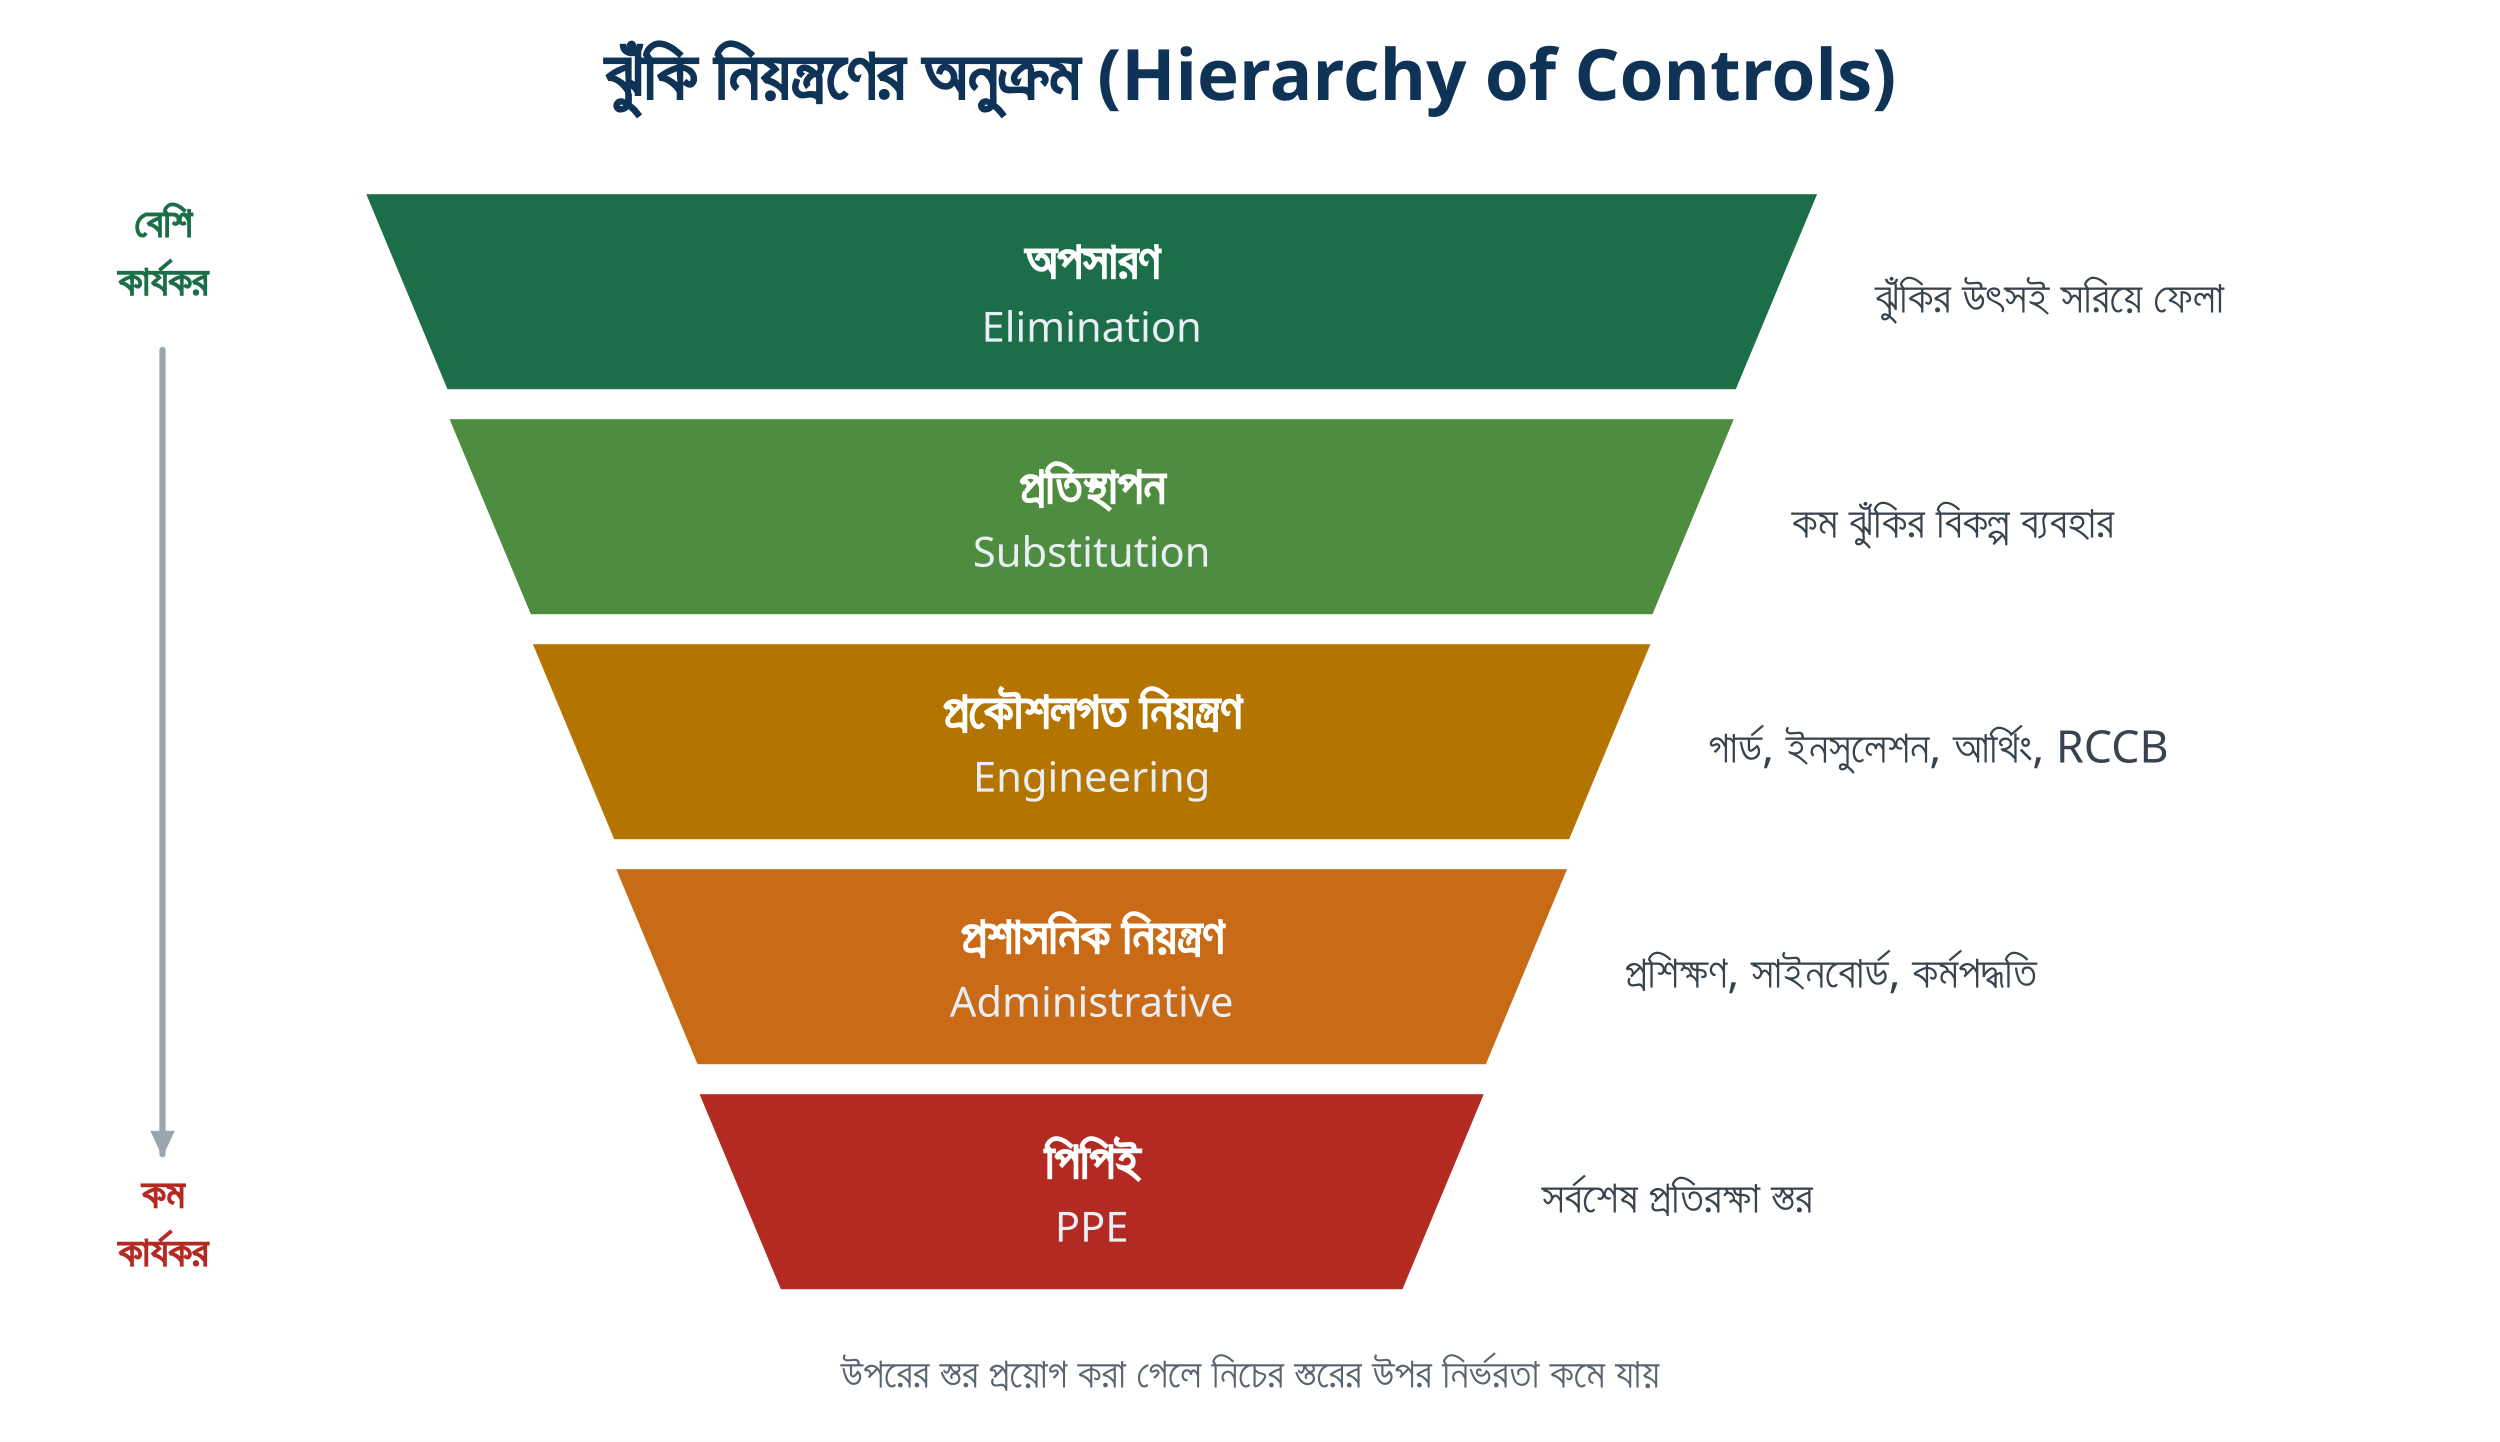
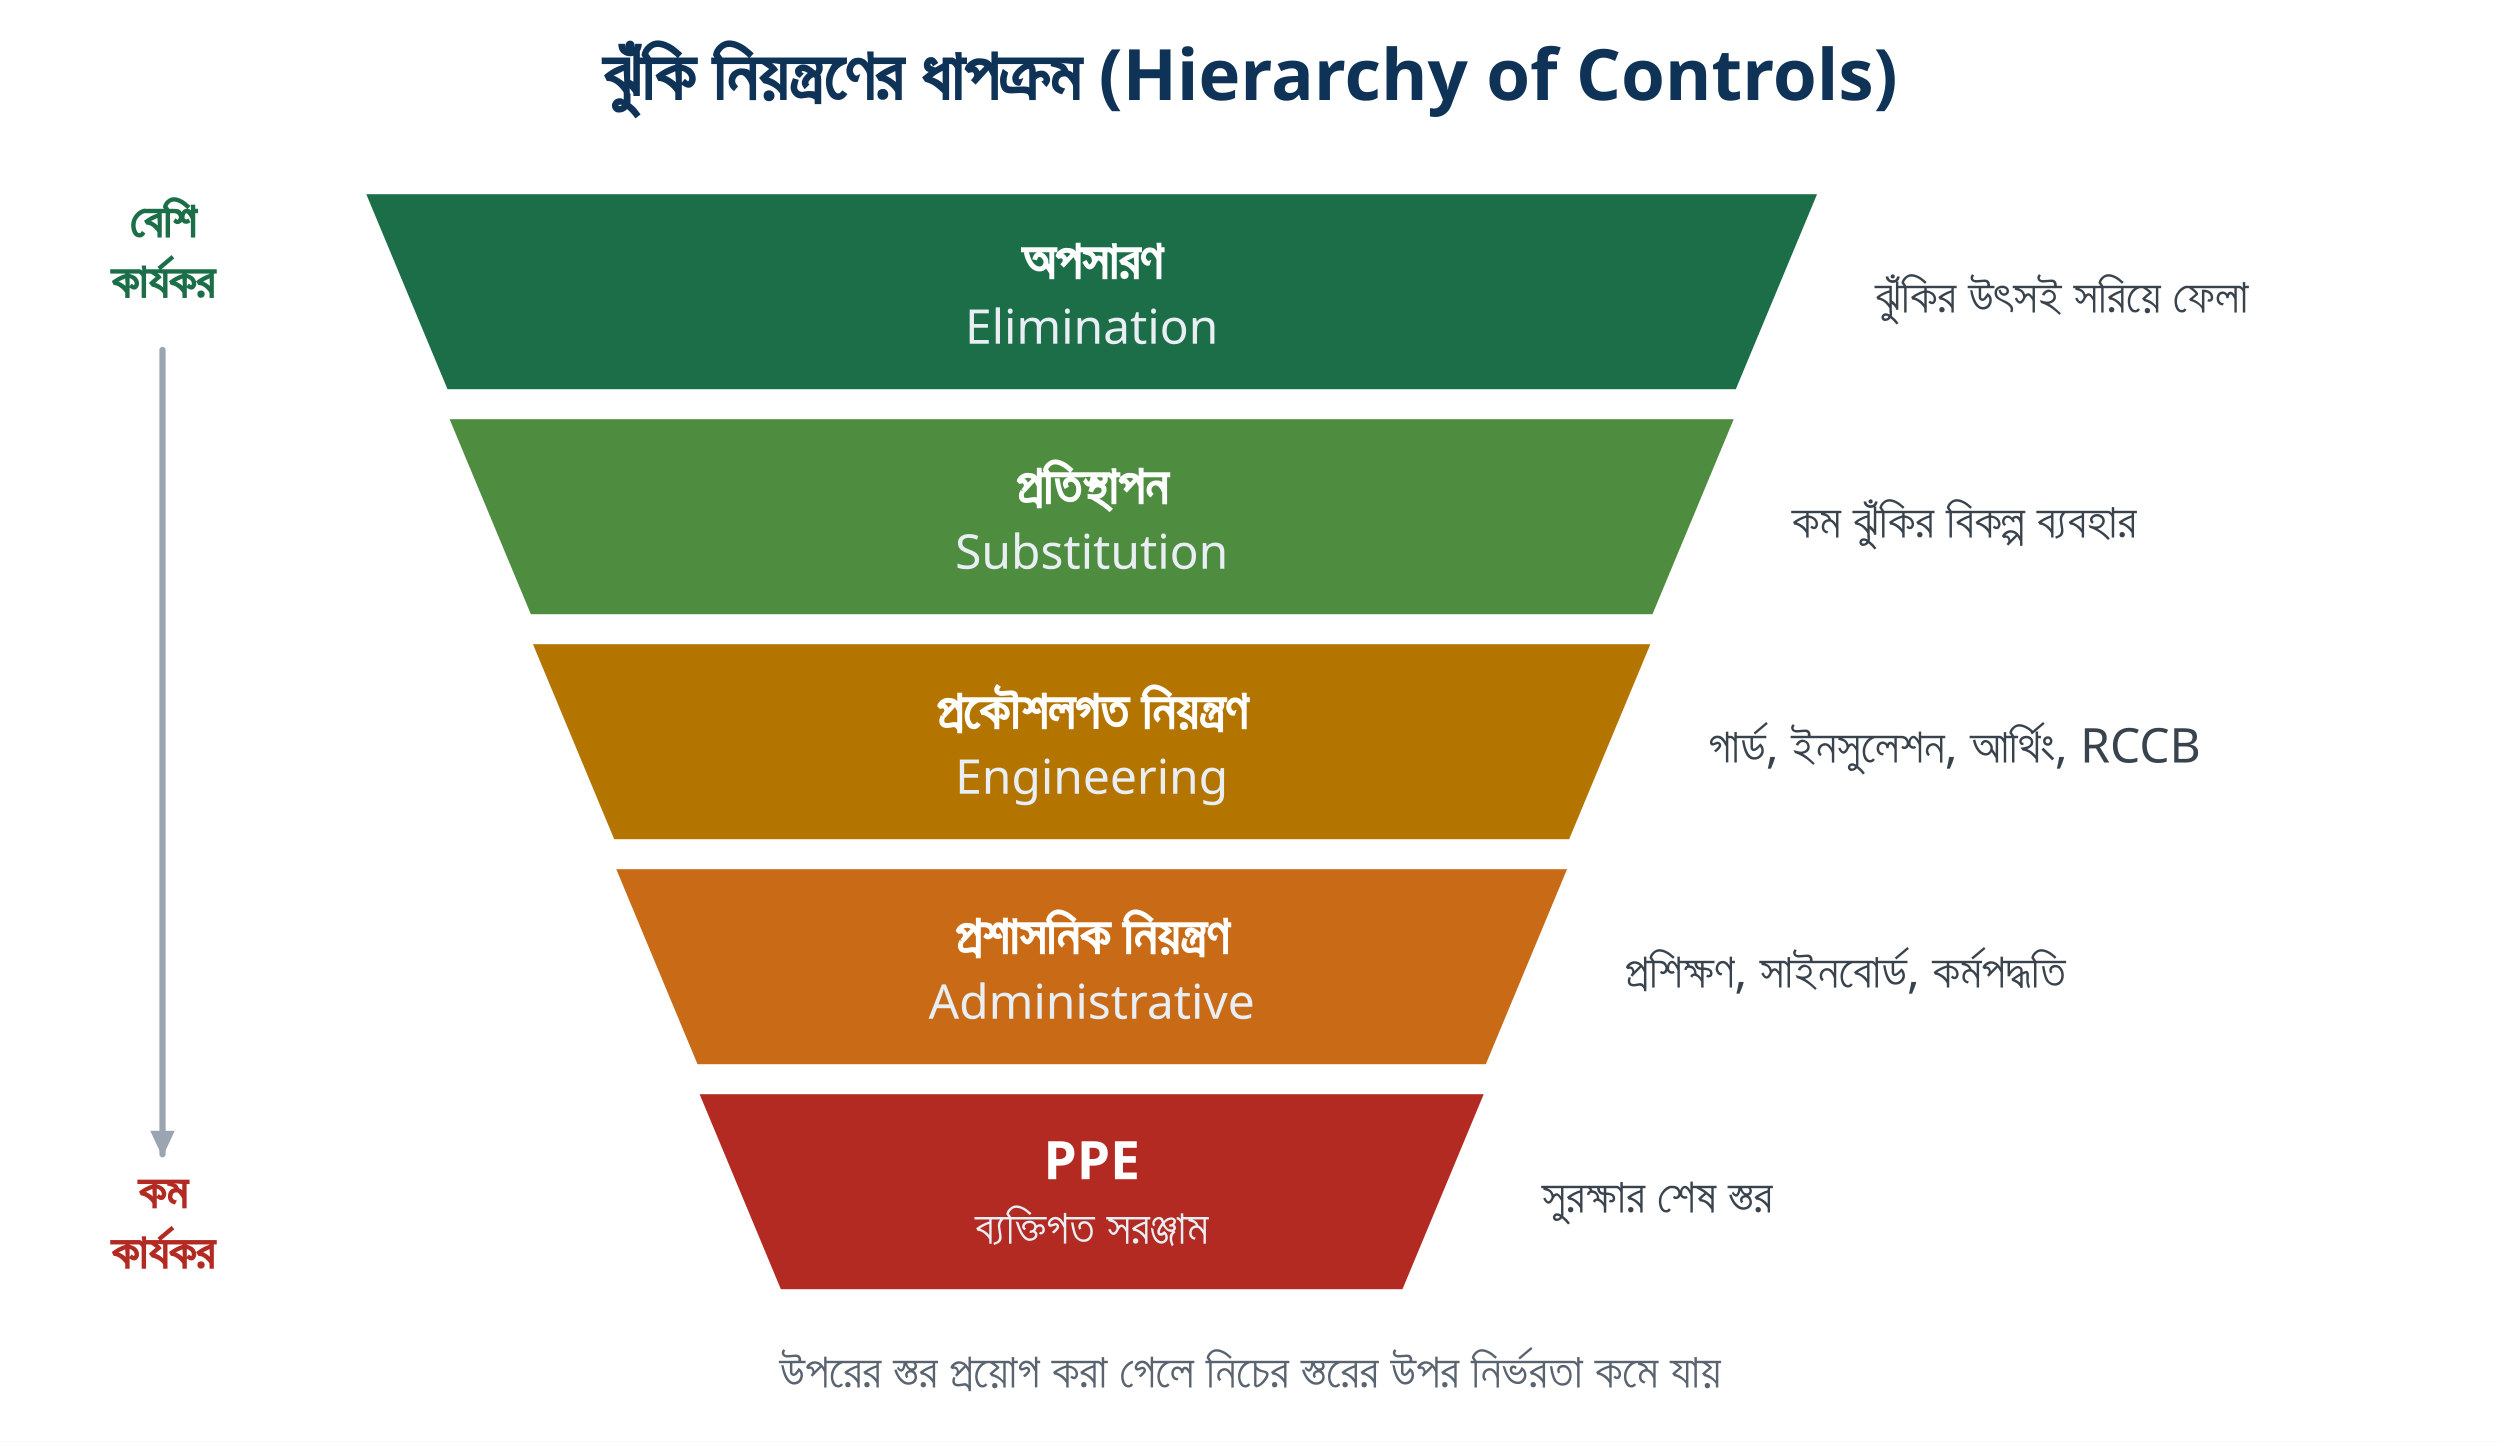
<svg xmlns="http://www.w3.org/2000/svg" width="1200" height="692" viewBox="0 0 1200 692">
  <defs>
    <marker id="arg2" viewBox="0 0 10 10" refX="8.5" refY="5" markerUnits="userSpaceOnUse" markerWidth="14" markerHeight="14" orient="auto-start-reverse">
      <path d="M 0.5 0.8 L 9.5 5 L 0.5 9.2 z" fill="#9AA5B1" />
    </marker>
  </defs>
  <rect width="1200" height="692" fill="#FFFFFF" />
-   <text x="600.0" y="48.0" font-family="Kalpurush" font-size="34" font-weight="700" fill="#0F3357" text-anchor="middle">ঝুঁকি নিয়ন্ত্রণের অনুক্রম (Hierarchy of Controls)</text>
+   <text x="600.0" y="48.0" font-family="Kalpurush" font-size="34" font-weight="700" fill="#0F3357" text-anchor="middle">ঝুঁকি নিয়ন্ত্রণের ধাপক্রম (Hierarchy of Controls)</text>
  <polygon points="174.0,92.0 874.0,92.0 834.0,188.0 214.0,188.0" fill="#1B6E47" stroke="#FFFFFF" stroke-width="2.4" stroke-linejoin="round" />
-   <text x="524.0" y="134.0" font-family="Kalpurush" font-size="24.5" font-weight="700" fill="#FFFFFF" text-anchor="middle">অপসারণ</text>
-   <text x="524.0" y="164.0" font-family="Kalpurush" font-size="20" font-weight="400" fill="#E8EEF3" text-anchor="middle">Elimination</text>
-   <text x="900.0" y="150.0" font-family="Kalpurush" font-size="21.5" font-weight="400" fill="#39434D" text-anchor="start">ঝুঁকির উৎসই সরিয়ে ফেলা</text>
+   <text x="524.0" y="134.0" font-family="Kalpurush" font-size="25.5" font-weight="700" fill="#FFFFFF" text-anchor="middle">অপসারণ</text>
+   <text x="524.0" y="165.0" font-family="Kalpurush" font-size="23" font-weight="400" fill="#E8EEF3" text-anchor="middle">Elimination</text>
+   <text x="900.0" y="150.0" font-family="Kalpurush" font-size="23" font-weight="400" fill="#39434D" text-anchor="start">ঝুঁকির উৎসই সরিয়ে ফেলা</text>
  <polygon points="214.0,200.0 834.0,200.0 794.0,296.0 254.0,296.0" fill="#4E8C3F" stroke="#FFFFFF" stroke-width="2.4" stroke-linejoin="round" />
-   <text x="524.0" y="242.0" font-family="Kalpurush" font-size="24.5" font-weight="700" fill="#FFFFFF" text-anchor="middle">প্রতিস্থাপন</text>
-   <text x="524.0" y="272.0" font-family="Kalpurush" font-size="20" font-weight="400" fill="#E8EEF3" text-anchor="middle">Substitution</text>
-   <text x="860.0" y="258.0" font-family="Kalpurush" font-size="21.5" font-weight="400" fill="#39434D" text-anchor="start">কম ঝুঁকির বিকল্প ব্যবহার</text>
+   <text x="524.0" y="242.0" font-family="Kalpurush" font-size="25.5" font-weight="700" fill="#FFFFFF" text-anchor="middle">প্রতিস্থাপন</text>
+   <text x="524.0" y="273.0" font-family="Kalpurush" font-size="23" font-weight="400" fill="#E8EEF3" text-anchor="middle">Substitution</text>
+   <text x="860.0" y="258.0" font-family="Kalpurush" font-size="23" font-weight="400" fill="#39434D" text-anchor="start">কম ঝুঁকির বিকল্প ব্যবহার</text>
  <polygon points="254.0,308.0 794.0,308.0 754.0,404.0 294.0,404.0" fill="#B47500" stroke="#FFFFFF" stroke-width="2.4" stroke-linejoin="round" />
-   <text x="524.0" y="350.0" font-family="Kalpurush" font-size="24.5" font-weight="700" fill="#FFFFFF" text-anchor="middle">প্রকৌশলগত নিয়ন্ত্রণ</text>
-   <text x="524.0" y="380.0" font-family="Kalpurush" font-size="20" font-weight="400" fill="#E8EEF3" text-anchor="middle">Engineering</text>
-   <text x="820.0" y="366.0" font-family="Kalpurush" font-size="21.5" font-weight="400" fill="#39434D" text-anchor="start">গার্ড, ইনসুলেশন, আর্থিং, RCCB</text>
+   <text x="524.0" y="350.0" font-family="Kalpurush" font-size="25.5" font-weight="700" fill="#FFFFFF" text-anchor="middle">প্রকৌশলগত নিয়ন্ত্রণ</text>
+   <text x="524.0" y="381.0" font-family="Kalpurush" font-size="23" font-weight="400" fill="#E8EEF3" text-anchor="middle">Engineering</text>
+   <text x="820.0" y="366.0" font-family="Kalpurush" font-size="23" font-weight="400" fill="#39434D" text-anchor="start">গার্ড, ইনসুলেশন, আর্থিং, RCCB</text>
  <polygon points="294.0,416.0 754.0,416.0 714.0,512.0 334.0,512.0" fill="#C86A16" stroke="#FFFFFF" stroke-width="2.4" stroke-linejoin="round" />
-   <text x="524.0" y="458.0" font-family="Kalpurush" font-size="24.5" font-weight="700" fill="#FFFFFF" text-anchor="middle">প্রশাসনিক নিয়ন্ত্রণ</text>
-   <text x="524.0" y="488.0" font-family="Kalpurush" font-size="20" font-weight="400" fill="#E8EEF3" text-anchor="middle">Administrative</text>
-   <text x="780.0" y="474.0" font-family="Kalpurush" font-size="21.5" font-weight="400" fill="#39434D" text-anchor="start">প্রশিক্ষণ, সাইনবোর্ড, কর্মপদ্ধতি</text>
+   <text x="524.0" y="458.0" font-family="Kalpurush" font-size="25.5" font-weight="700" fill="#FFFFFF" text-anchor="middle">প্রশাসনিক নিয়ন্ত্রণ</text>
+   <text x="524.0" y="489.0" font-family="Kalpurush" font-size="23" font-weight="400" fill="#E8EEF3" text-anchor="middle">Administrative</text>
+   <text x="780.0" y="474.0" font-family="Kalpurush" font-size="23" font-weight="400" fill="#39434D" text-anchor="start">প্রশিক্ষণ, সাইনবোর্ড, কর্মপদ্ধতি</text>
  <polygon points="334.0,524.0 714.0,524.0 674.0,620.0 374.0,620.0" fill="#B32A22" stroke="#FFFFFF" stroke-width="2.4" stroke-linejoin="round" />
-   <text x="524.0" y="566.0" font-family="Kalpurush" font-size="24.5" font-weight="700" fill="#FFFFFF" text-anchor="middle">পিপিই</text>
-   <text x="524.0" y="596.0" font-family="Kalpurush" font-size="20" font-weight="400" fill="#E8EEF3" text-anchor="middle">PPE</text>
-   <text x="740.0" y="582.0" font-family="Kalpurush" font-size="21.5" font-weight="400" fill="#39434D" text-anchor="start">সর্বশেষ প্রতিরক্ষা স্তর</text>
-   <text x="78.0" y="114.0" font-family="Kalpurush" font-size="20" font-weight="700" fill="#1B6E47" text-anchor="middle">বেশি</text>
-   <text x="78.0" y="142.0" font-family="Kalpurush" font-size="20" font-weight="700" fill="#1B6E47" text-anchor="middle">কার্যকর</text>
-   <text x="78.0" y="580.0" font-family="Kalpurush" font-size="20" font-weight="700" fill="#B32A22" text-anchor="middle">কম</text>
-   <text x="78.0" y="608.0" font-family="Kalpurush" font-size="20" font-weight="700" fill="#B32A22" text-anchor="middle">কার্যকর</text>
+   <text x="524.0" y="566.0" font-family="Kalpurush" font-size="25.5" font-weight="700" fill="#FFFFFF" text-anchor="middle">PPE</text>
+   <text x="524.0" y="597.0" font-family="Kalpurush" font-size="23" font-weight="400" fill="#E8EEF3" text-anchor="middle">ব্যক্তিগত সরঞ্জাম</text>
+   <text x="740.0" y="582.0" font-family="Kalpurush" font-size="23" font-weight="400" fill="#39434D" text-anchor="start">সুরক্ষার শেষ স্তর</text>
+   <text x="78.0" y="114.0" font-family="Kalpurush" font-size="23" font-weight="700" fill="#1B6E47" text-anchor="middle">বেশি</text>
+   <text x="78.0" y="143.0" font-family="Kalpurush" font-size="23" font-weight="700" fill="#1B6E47" text-anchor="middle">কার্যকর</text>
+   <text x="78.0" y="580.0" font-family="Kalpurush" font-size="23" font-weight="700" fill="#B32A22" text-anchor="middle">কম</text>
+   <text x="78.0" y="609.0" font-family="Kalpurush" font-size="23" font-weight="700" fill="#B32A22" text-anchor="middle">কার্যকর</text>
  <path d="M 78 168.0 L 78 554.0" fill="none" stroke="#9AA5B1" stroke-width="3" stroke-linecap="round" stroke-linejoin="round" marker-end="url(#arg2)" />
-   <text x="600.0" y="666.0" font-family="Kalpurush" font-size="20" font-weight="400" fill="#5A6470" text-anchor="middle">উপরের স্তর প্রয়োগ করা গেলে নিচের স্তরের উপর নির্ভরতা কমে যায়</text>
+   <text x="600.0" y="666.0" font-family="Kalpurush" font-size="23" font-weight="400" fill="#5A6470" text-anchor="middle">উপরের স্তর প্রয়োগ করা গেলে নিচের স্তরের উপর নির্ভরতা কমে যায়</text>
</svg>
